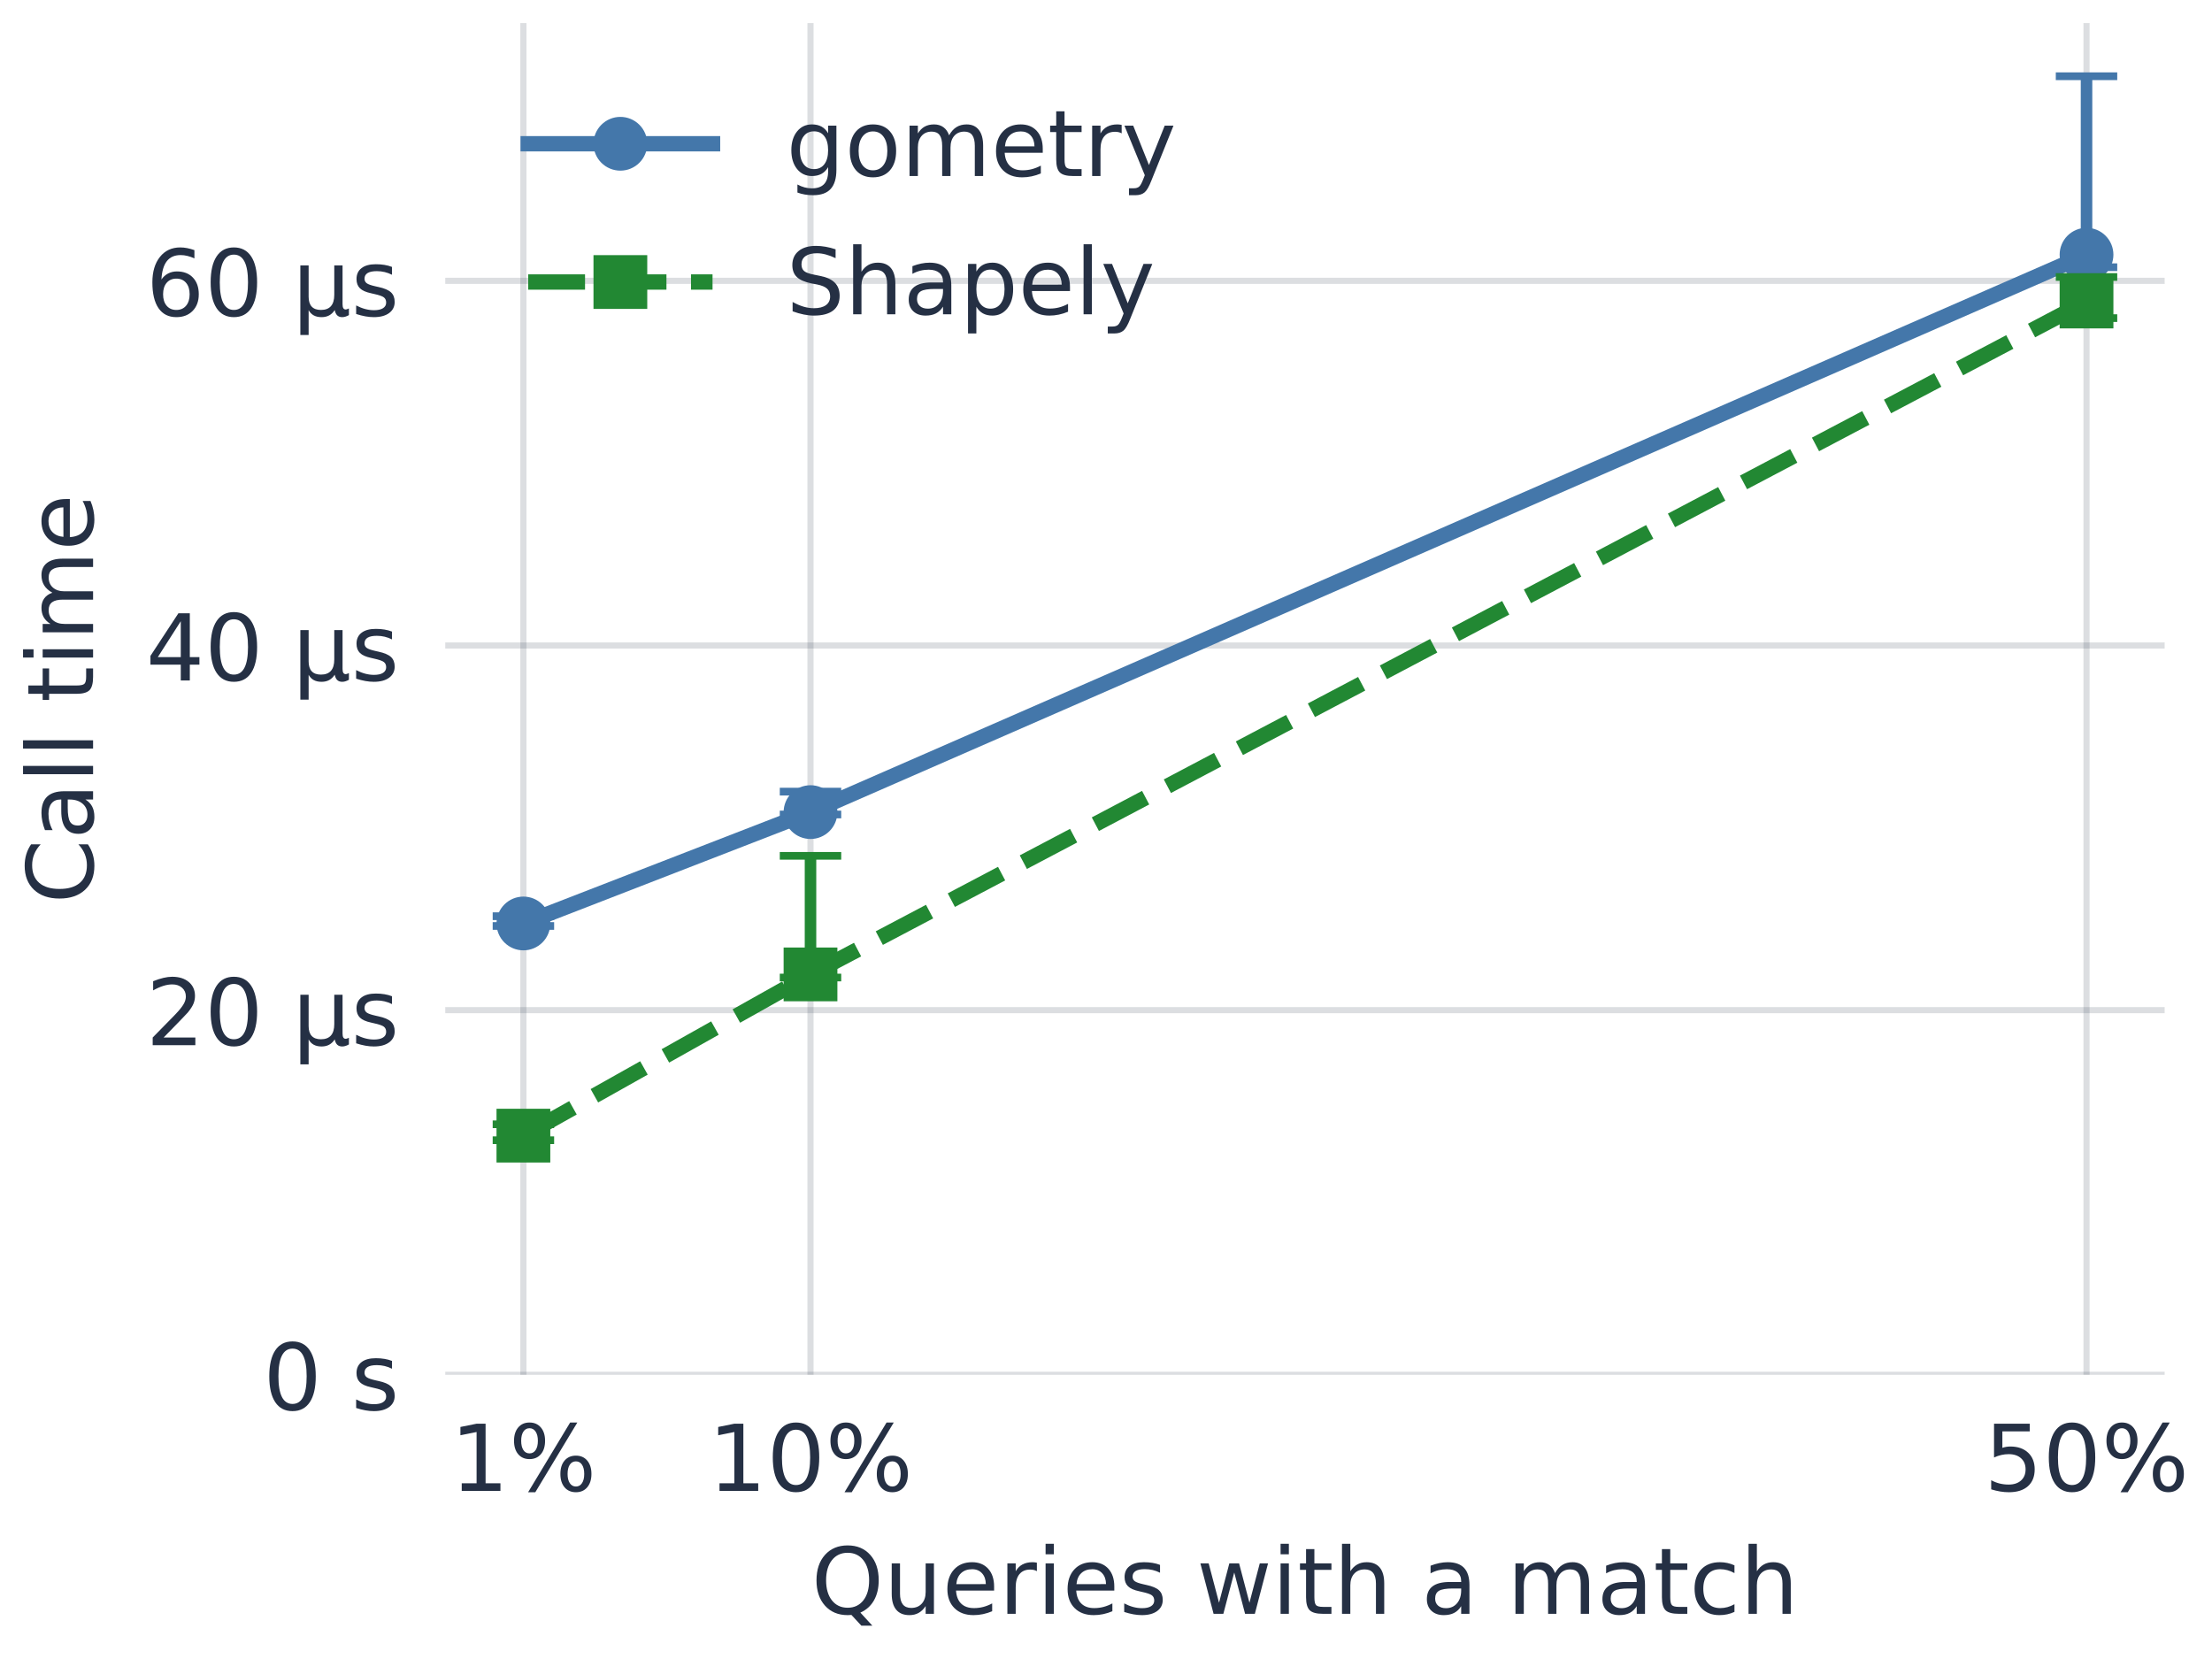
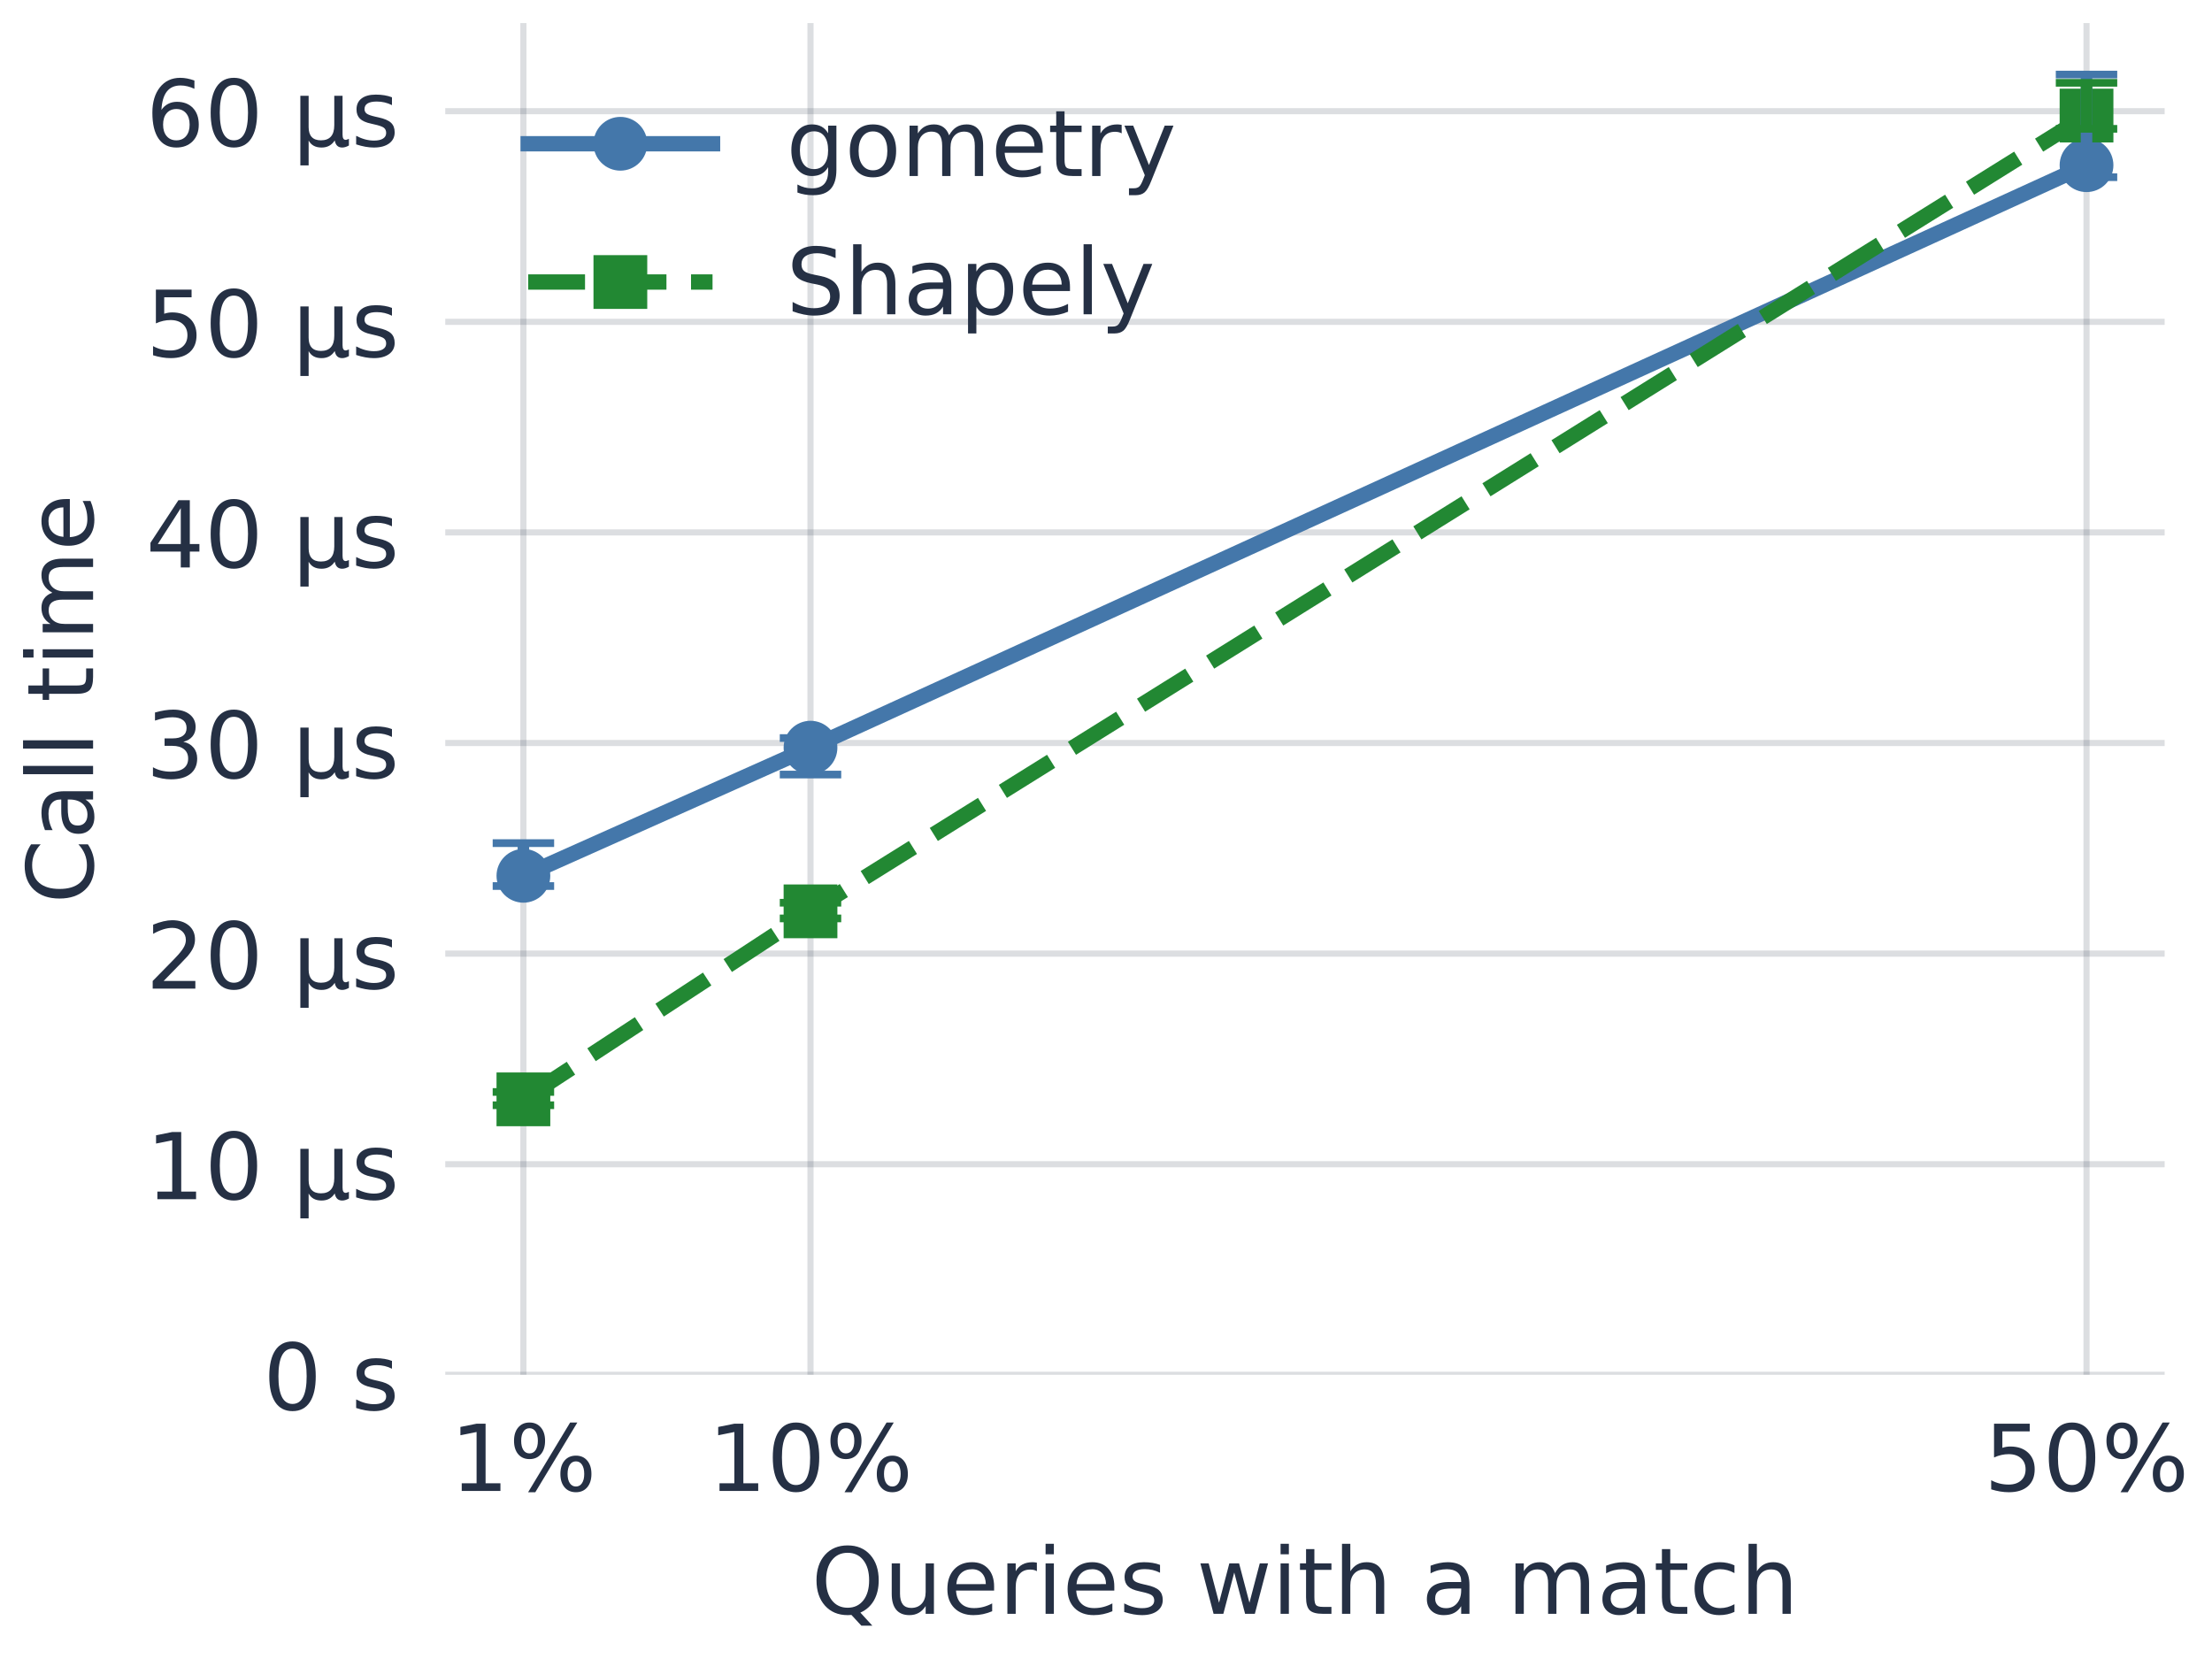
<svg xmlns="http://www.w3.org/2000/svg" xmlns:xlink="http://www.w3.org/1999/xlink" width="288pt" height="216pt" viewBox="0 0 288 216" version="1.1">
  <defs>
    <style type="text/css">*{stroke-linejoin: round; stroke-linecap: butt}</style>
  </defs>
  <g id="figure_1">
    <g id="patch_1">
      <path d="M 0 216 L 288 216 L 288 0 L 0 0 L 0 216 z " style="fill: none" />
    </g>
    <g id="axes_1">
      <g id="patch_2">
        <path d="M 57.971 178.999 L 281.838 178.999 L 281.838 3 L 57.971 3 L 57.971 178.999 z " style="fill: none" />
      </g>
      <g id="matplotlib.axis_1">
        <g id="xtick_1">
          <g id="line2d_1">
            <path d="M 68.147 178.999 L 68.147 3 " clip-path="url(#p723a59aa31)" style="fill: none; stroke: #253044; stroke-opacity: 0.16; stroke-width: 0.8; stroke-linecap: square" />
          </g>
          <g id="line2d_2" />
          <g id="text_1">
            <g style="fill: #253044" transform="translate(58.62852 194.116) scale(0.12 -0.12)">
              <defs>
                <path id="DejaVuSans-14" d="M 794 531 L 1825 531 L 1825 4091 L 703 3866 L 703 4441 L 1819 4666 L 2450 4666 L 2450 531 L 3481 531 L 3481 0 L 794 0 L 794 531 z " transform="scale(0.015625)" />
                <path id="DejaVuSans-8" d="M 4653 2053 Q 4381 2053 4226 1822 Q 4072 1591 4072 1178 Q 4072 772 4226 539 Q 4381 306 4653 306 Q 4919 306 5073 539 Q 5228 772 5228 1178 Q 5228 1588 5073 1820 Q 4919 2053 4653 2053 z M 4653 2450 Q 5147 2450 5437 2106 Q 5728 1763 5728 1178 Q 5728 594 5436 251 Q 5144 -91 4653 -91 Q 4153 -91 3862 251 Q 3572 594 3572 1178 Q 3572 1766 3864 2108 Q 4156 2450 4653 2450 z M 1428 4353 Q 1159 4353 1004 4120 Q 850 3888 850 3481 Q 850 3069 1003 2837 Q 1156 2606 1428 2606 Q 1700 2606 1854 2837 Q 2009 3069 2009 3481 Q 2009 3884 1853 4118 Q 1697 4353 1428 4353 z M 4250 4750 L 4750 4750 L 1831 -91 L 1331 -91 L 4250 4750 z M 1428 4750 Q 1922 4750 2215 4408 Q 2509 4066 2509 3481 Q 2509 2891 2217 2550 Q 1925 2209 1428 2209 Q 931 2209 642 2551 Q 353 2894 353 3481 Q 353 4063 643 4406 Q 934 4750 1428 4750 z " transform="scale(0.015625)" />
              </defs>
              <use xlink:href="#DejaVuSans-14" />
              <use xlink:href="#DejaVuSans-8" transform="translate(63.625 0)" />
            </g>
          </g>
        </g>
        <g id="xtick_2">
          <g id="line2d_3">
            <path d="M 105.527 178.999 L 105.527 3 " clip-path="url(#p723a59aa31)" style="fill: none; stroke: #253044; stroke-opacity: 0.16; stroke-width: 0.8; stroke-linecap: square" />
          </g>
          <g id="line2d_4" />
          <g id="text_2">
            <g style="fill: #253044" transform="translate(92.19142 194.116) scale(0.12 -0.12)">
              <defs>
                <path id="DejaVuSans-13" d="M 2034 4250 Q 1547 4250 1301 3770 Q 1056 3291 1056 2328 Q 1056 1369 1301 889 Q 1547 409 2034 409 Q 2525 409 2770 889 Q 3016 1369 3016 2328 Q 3016 3291 2770 3770 Q 2525 4250 2034 4250 z M 2034 4750 Q 2819 4750 3233 4129 Q 3647 3509 3647 2328 Q 3647 1150 3233 529 Q 2819 -91 2034 -91 Q 1250 -91 836 529 Q 422 1150 422 2328 Q 422 3509 836 4129 Q 1250 4750 2034 4750 z " transform="scale(0.015625)" />
              </defs>
              <use xlink:href="#DejaVuSans-14" />
              <use xlink:href="#DejaVuSans-13" transform="translate(63.625 0)" />
              <use xlink:href="#DejaVuSans-8" transform="translate(127.25 0)" />
            </g>
          </g>
        </g>
        <g id="xtick_3">
          <g id="line2d_5">
            <path d="M 271.663 178.999 L 271.663 3 " clip-path="url(#p723a59aa31)" style="fill: none; stroke: #253044; stroke-opacity: 0.16; stroke-width: 0.8; stroke-linecap: square" />
          </g>
          <g id="line2d_6" />
          <g id="text_3">
            <g style="fill: #253044" transform="translate(258.3266 194.116) scale(0.12 -0.12)">
              <defs>
                <path id="DejaVuSans-18" d="M 691 4666 L 3169 4666 L 3169 4134 L 1269 4134 L 1269 2991 Q 1406 3038 1543 3061 Q 1681 3084 1819 3084 Q 2600 3084 3056 2656 Q 3513 2228 3513 1497 Q 3513 744 3044 326 Q 2575 -91 1722 -91 Q 1428 -91 1123 -41 Q 819 9 494 109 L 494 744 Q 775 591 1075 516 Q 1375 441 1709 441 Q 2250 441 2565 725 Q 2881 1009 2881 1497 Q 2881 1984 2565 2268 Q 2250 2553 1709 2553 Q 1456 2553 1204 2497 Q 953 2441 691 2322 L 691 4666 z " transform="scale(0.015625)" />
              </defs>
              <use xlink:href="#DejaVuSans-18" />
              <use xlink:href="#DejaVuSans-13" transform="translate(63.625 0)" />
              <use xlink:href="#DejaVuSans-8" transform="translate(127.25 0)" />
            </g>
          </g>
        </g>
        <g id="text_4">
          <g style="fill: #253044" transform="translate(105.6354 210.1169) scale(0.12 -0.12)">
            <defs>
              <path id="DejaVuSans-34" d="M 2522 4238 Q 1834 4238 1429 3725 Q 1025 3213 1025 2328 Q 1025 1447 1429 934 Q 1834 422 2522 422 Q 3209 422 3611 934 Q 4013 1447 4013 2328 Q 4013 3213 3611 3725 Q 3209 4238 2522 4238 z M 3406 84 L 4238 -825 L 3475 -825 L 2784 -78 Q 2681 -84 2626 -87 Q 2572 -91 2522 -91 Q 1538 -91 948 567 Q 359 1225 359 2328 Q 359 3434 948 4092 Q 1538 4750 2522 4750 Q 3503 4750 4090 4092 Q 4678 3434 4678 2328 Q 4678 1516 4351 937 Q 4025 359 3406 84 z " transform="scale(0.015625)" />
              <path id="DejaVuSans-58" d="M 544 1381 L 544 3500 L 1119 3500 L 1119 1403 Q 1119 906 1312 657 Q 1506 409 1894 409 Q 2359 409 2629 706 Q 2900 1003 2900 1516 L 2900 3500 L 3475 3500 L 3475 0 L 2900 0 L 2900 538 Q 2691 219 2414 64 Q 2138 -91 1772 -91 Q 1169 -91 856 284 Q 544 659 544 1381 z M 1991 3584 L 1991 3584 z " transform="scale(0.015625)" />
              <path id="DejaVuSans-48" d="M 3597 1894 L 3597 1613 L 953 1613 Q 991 1019 1311 708 Q 1631 397 2203 397 Q 2534 397 2845 478 Q 3156 559 3463 722 L 3463 178 Q 3153 47 2828 -22 Q 2503 -91 2169 -91 Q 1331 -91 842 396 Q 353 884 353 1716 Q 353 2575 817 3079 Q 1281 3584 2069 3584 Q 2775 3584 3186 3129 Q 3597 2675 3597 1894 z M 3022 2063 Q 3016 2534 2758 2815 Q 2500 3097 2075 3097 Q 1594 3097 1305 2825 Q 1016 2553 972 2059 L 3022 2063 z " transform="scale(0.015625)" />
              <path id="DejaVuSans-55" d="M 2631 2963 Q 2534 3019 2420 3045 Q 2306 3072 2169 3072 Q 1681 3072 1420 2755 Q 1159 2438 1159 1844 L 1159 0 L 581 0 L 581 3500 L 1159 3500 L 1159 2956 Q 1341 3275 1631 3429 Q 1922 3584 2338 3584 Q 2397 3584 2469 3576 Q 2541 3569 2628 3553 L 2631 2963 z " transform="scale(0.015625)" />
              <path id="DejaVuSans-4c" d="M 603 3500 L 1178 3500 L 1178 0 L 603 0 L 603 3500 z M 603 4863 L 1178 4863 L 1178 4134 L 603 4134 L 603 4863 z " transform="scale(0.015625)" />
              <path id="DejaVuSans-56" d="M 2834 3397 L 2834 2853 Q 2591 2978 2328 3040 Q 2066 3103 1784 3103 Q 1356 3103 1142 2972 Q 928 2841 928 2578 Q 928 2378 1081 2264 Q 1234 2150 1697 2047 L 1894 2003 Q 2506 1872 2764 1633 Q 3022 1394 3022 966 Q 3022 478 2636 193 Q 2250 -91 1575 -91 Q 1294 -91 989 -36 Q 684 19 347 128 L 347 722 Q 666 556 975 473 Q 1284 391 1588 391 Q 1994 391 2212 530 Q 2431 669 2431 922 Q 2431 1156 2273 1281 Q 2116 1406 1581 1522 L 1381 1569 Q 847 1681 609 1914 Q 372 2147 372 2553 Q 372 3047 722 3315 Q 1072 3584 1716 3584 Q 2034 3584 2315 3537 Q 2597 3491 2834 3397 z " transform="scale(0.015625)" />
              <path id="DejaVuSans-3" transform="scale(0.015625)" />
              <path id="DejaVuSans-5a" d="M 269 3500 L 844 3500 L 1563 769 L 2278 3500 L 2956 3500 L 3675 769 L 4391 3500 L 4966 3500 L 4050 0 L 3372 0 L 2619 2869 L 1863 0 L 1184 0 L 269 3500 z " transform="scale(0.015625)" />
              <path id="DejaVuSans-57" d="M 1172 4494 L 1172 3500 L 2356 3500 L 2356 3053 L 1172 3053 L 1172 1153 Q 1172 725 1289 603 Q 1406 481 1766 481 L 2356 481 L 2356 0 L 1766 0 Q 1100 0 847 248 Q 594 497 594 1153 L 594 3053 L 172 3053 L 172 3500 L 594 3500 L 594 4494 L 1172 4494 z " transform="scale(0.015625)" />
              <path id="DejaVuSans-4b" d="M 3513 2113 L 3513 0 L 2938 0 L 2938 2094 Q 2938 2591 2744 2837 Q 2550 3084 2163 3084 Q 1697 3084 1428 2787 Q 1159 2491 1159 1978 L 1159 0 L 581 0 L 581 4863 L 1159 4863 L 1159 2956 Q 1366 3272 1645 3428 Q 1925 3584 2291 3584 Q 2894 3584 3203 3211 Q 3513 2838 3513 2113 z " transform="scale(0.015625)" />
              <path id="DejaVuSans-44" d="M 2194 1759 Q 1497 1759 1228 1600 Q 959 1441 959 1056 Q 959 750 1161 570 Q 1363 391 1709 391 Q 2188 391 2477 730 Q 2766 1069 2766 1631 L 2766 1759 L 2194 1759 z M 3341 1997 L 3341 0 L 2766 0 L 2766 531 Q 2569 213 2275 61 Q 1981 -91 1556 -91 Q 1019 -91 701 211 Q 384 513 384 1019 Q 384 1609 779 1909 Q 1175 2209 1959 2209 L 2766 2209 L 2766 2266 Q 2766 2663 2505 2880 Q 2244 3097 1772 3097 Q 1472 3097 1187 3025 Q 903 2953 641 2809 L 641 3341 Q 956 3463 1253 3523 Q 1550 3584 1831 3584 Q 2591 3584 2966 3190 Q 3341 2797 3341 1997 z " transform="scale(0.015625)" />
              <path id="DejaVuSans-50" d="M 3328 2828 Q 3544 3216 3844 3400 Q 4144 3584 4550 3584 Q 5097 3584 5394 3201 Q 5691 2819 5691 2113 L 5691 0 L 5113 0 L 5113 2094 Q 5113 2597 4934 2840 Q 4756 3084 4391 3084 Q 3944 3084 3684 2787 Q 3425 2491 3425 1978 L 3425 0 L 2847 0 L 2847 2094 Q 2847 2600 2669 2842 Q 2491 3084 2119 3084 Q 1678 3084 1418 2786 Q 1159 2488 1159 1978 L 1159 0 L 581 0 L 581 3500 L 1159 3500 L 1159 2956 Q 1356 3278 1631 3431 Q 1906 3584 2284 3584 Q 2666 3584 2933 3390 Q 3200 3197 3328 2828 z " transform="scale(0.015625)" />
              <path id="DejaVuSans-46" d="M 3122 3366 L 3122 2828 Q 2878 2963 2633 3030 Q 2388 3097 2138 3097 Q 1578 3097 1268 2742 Q 959 2388 959 1747 Q 959 1106 1268 751 Q 1578 397 2138 397 Q 2388 397 2633 464 Q 2878 531 3122 666 L 3122 134 Q 2881 22 2623 -34 Q 2366 -91 2075 -91 Q 1284 -91 818 406 Q 353 903 353 1747 Q 353 2603 823 3093 Q 1294 3584 2113 3584 Q 2378 3584 2631 3529 Q 2884 3475 3122 3366 z " transform="scale(0.015625)" />
            </defs>
            <use xlink:href="#DejaVuSans-34" />
            <use xlink:href="#DejaVuSans-58" transform="translate(78.71875 0)" />
            <use xlink:href="#DejaVuSans-48" transform="translate(142.0938 0)" />
            <use xlink:href="#DejaVuSans-55" transform="translate(203.625 0)" />
            <use xlink:href="#DejaVuSans-4c" transform="translate(244.7344 0)" />
            <use xlink:href="#DejaVuSans-48" transform="translate(272.5156 0)" />
            <use xlink:href="#DejaVuSans-56" transform="translate(334.0469 0)" />
            <use xlink:href="#DejaVuSans-3" transform="translate(386.1406 0)" />
            <use xlink:href="#DejaVuSans-5a" transform="translate(417.9219 0)" />
            <use xlink:href="#DejaVuSans-4c" transform="translate(499.7031 0)" />
            <use xlink:href="#DejaVuSans-57" transform="translate(527.4844 0)" />
            <use xlink:href="#DejaVuSans-4b" transform="translate(566.6875 0)" />
            <use xlink:href="#DejaVuSans-3" transform="translate(630.0625 0)" />
            <use xlink:href="#DejaVuSans-44" transform="translate(661.8438 0)" />
            <use xlink:href="#DejaVuSans-3" transform="translate(723.125 0)" />
            <use xlink:href="#DejaVuSans-50" transform="translate(754.9062 0)" />
            <use xlink:href="#DejaVuSans-44" transform="translate(852.3125 0)" />
            <use xlink:href="#DejaVuSans-57" transform="translate(913.5938 0)" />
            <use xlink:href="#DejaVuSans-46" transform="translate(952.7969 0)" />
            <use xlink:href="#DejaVuSans-4b" transform="translate(1007.781 0)" />
          </g>
        </g>
      </g>
      <g id="matplotlib.axis_2">
        <g id="ytick_1">
          <g id="line2d_7">
            <path d="M 57.971 178.999 L 281.838 178.999 " clip-path="url(#p723a59aa31)" style="fill: none; stroke: #253044; stroke-opacity: 0.16; stroke-width: 0.8; stroke-linecap: square" />
          </g>
          <g id="line2d_8" />
          <g id="text_5">
            <g style="fill: #253044" transform="translate(34.27118 183.5574) scale(0.12 -0.12)">
              <use xlink:href="#DejaVuSans-13" />
              <use xlink:href="#DejaVuSans-3" transform="translate(63.625 0)" />
              <use xlink:href="#DejaVuSans-56" transform="translate(95.40625 0)" />
            </g>
          </g>
        </g>
        <g id="ytick_2">
          <g id="line2d_9">
-             <path d="M 57.971 131.52 L 281.838 131.52 " clip-path="url(#p723a59aa31)" style="fill: none; stroke: #253044; stroke-opacity: 0.16; stroke-width: 0.8; stroke-linecap: square" />
+             <path d="M 57.971 151.579 L 281.838 151.579 " clip-path="url(#p723a59aa31)" style="fill: none; stroke: #253044; stroke-opacity: 0.16; stroke-width: 0.8; stroke-linecap: square" />
          </g>
          <g id="line2d_10" />
          <g id="text_6">
-             <g style="fill: #253044" transform="translate(19.00118 136.0788) scale(0.12 -0.12)">
-               <defs>
-                 <path id="DejaVuSans-15" d="M 1228 531 L 3431 531 L 3431 0 L 469 0 L 469 531 Q 828 903 1448 1529 Q 2069 2156 2228 2338 Q 2531 2678 2651 2914 Q 2772 3150 2772 3378 Q 2772 3750 2511 3984 Q 2250 4219 1831 4219 Q 1534 4219 1204 4116 Q 875 4013 500 3803 L 500 4441 Q 881 4594 1212 4672 Q 1544 4750 1819 4750 Q 2544 4750 2975 4387 Q 3406 4025 3406 3419 Q 3406 3131 3298 2873 Q 3191 2616 2906 2266 Q 2828 2175 2409 1742 Q 1991 1309 1228 531 z " transform="scale(0.015625)" />
+             <g style="fill: #253044" transform="translate(19.00118 156.1375) scale(0.12 -0.12)">
+               <defs>
                <path id="DejaVuSans-77" d="M 544 -1331 L 544 3500 L 1119 3500 L 1119 1325 Q 1119 872 1334 640 Q 1550 409 1972 409 Q 2434 409 2667 671 Q 2900 934 2900 1459 L 2900 3500 L 3475 3500 L 3475 806 Q 3475 619 3529 530 Q 3584 441 3700 441 Q 3728 441 3778 458 Q 3828 475 3916 513 L 3916 50 Q 3788 -22 3673 -56 Q 3559 -91 3450 -91 Q 3234 -91 3106 31 Q 2978 153 2931 403 Q 2775 156 2548 32 Q 2322 -91 2016 -91 Q 1697 -91 1473 31 Q 1250 153 1119 397 L 1119 -1331 L 544 -1331 z " transform="scale(0.015625)" />
              </defs>
-               <use xlink:href="#DejaVuSans-15" />
+               <use xlink:href="#DejaVuSans-14" />
              <use xlink:href="#DejaVuSans-13" transform="translate(63.625 0)" />
              <use xlink:href="#DejaVuSans-3" transform="translate(127.25 0)" />
              <use xlink:href="#DejaVuSans-77" transform="translate(159.0312 0)" />
              <use xlink:href="#DejaVuSans-56" transform="translate(222.6562 0)" />
            </g>
          </g>
        </g>
        <g id="ytick_3">
          <g id="line2d_11">
-             <path d="M 57.971 84.042 L 281.838 84.042 " clip-path="url(#p723a59aa31)" style="fill: none; stroke: #253044; stroke-opacity: 0.16; stroke-width: 0.8; stroke-linecap: square" />
+             <path d="M 57.971 124.159 L 281.838 124.159 " clip-path="url(#p723a59aa31)" style="fill: none; stroke: #253044; stroke-opacity: 0.16; stroke-width: 0.8; stroke-linecap: square" />
          </g>
          <g id="line2d_12" />
          <g id="text_7">
-             <g style="fill: #253044" transform="translate(19.00118 88.60015) scale(0.12 -0.12)">
-               <defs>
-                 <path id="DejaVuSans-17" d="M 2419 4116 L 825 1625 L 2419 1625 L 2419 4116 z M 2253 4666 L 3047 4666 L 3047 1625 L 3713 1625 L 3713 1100 L 3047 1100 L 3047 0 L 2419 0 L 2419 1100 L 313 1100 L 313 1709 L 2253 4666 z " transform="scale(0.015625)" />
-               </defs>
-               <use xlink:href="#DejaVuSans-17" />
+             <g style="fill: #253044" transform="translate(19.00118 128.7176) scale(0.12 -0.12)">
+               <defs>
+                 <path id="DejaVuSans-15" d="M 1228 531 L 3431 531 L 3431 0 L 469 0 L 469 531 Q 828 903 1448 1529 Q 2069 2156 2228 2338 Q 2531 2678 2651 2914 Q 2772 3150 2772 3378 Q 2772 3750 2511 3984 Q 2250 4219 1831 4219 Q 1534 4219 1204 4116 Q 875 4013 500 3803 L 500 4441 Q 881 4594 1212 4672 Q 1544 4750 1819 4750 Q 2544 4750 2975 4387 Q 3406 4025 3406 3419 Q 3406 3131 3298 2873 Q 3191 2616 2906 2266 Q 2828 2175 2409 1742 Q 1991 1309 1228 531 z " transform="scale(0.015625)" />
+               </defs>
+               <use xlink:href="#DejaVuSans-15" />
              <use xlink:href="#DejaVuSans-13" transform="translate(63.625 0)" />
              <use xlink:href="#DejaVuSans-3" transform="translate(127.25 0)" />
              <use xlink:href="#DejaVuSans-77" transform="translate(159.0312 0)" />
              <use xlink:href="#DejaVuSans-56" transform="translate(222.6562 0)" />
            </g>
          </g>
        </g>
        <g id="ytick_4">
          <g id="line2d_13">
-             <path d="M 57.971 36.563 L 281.838 36.563 " clip-path="url(#p723a59aa31)" style="fill: none; stroke: #253044; stroke-opacity: 0.16; stroke-width: 0.8; stroke-linecap: square" />
+             <path d="M 57.971 96.739 L 281.838 96.739 " clip-path="url(#p723a59aa31)" style="fill: none; stroke: #253044; stroke-opacity: 0.16; stroke-width: 0.8; stroke-linecap: square" />
          </g>
          <g id="line2d_14" />
          <g id="text_8">
-             <g style="fill: #253044" transform="translate(19.00118 41.12151) scale(0.12 -0.12)">
+             <g style="fill: #253044" transform="translate(19.00118 101.2976) scale(0.12 -0.12)">
+               <defs>
+                 <path id="DejaVuSans-16" d="M 2597 2516 Q 3050 2419 3304 2112 Q 3559 1806 3559 1356 Q 3559 666 3084 287 Q 2609 -91 1734 -91 Q 1441 -91 1130 -33 Q 819 25 488 141 L 488 750 Q 750 597 1062 519 Q 1375 441 1716 441 Q 2309 441 2620 675 Q 2931 909 2931 1356 Q 2931 1769 2642 2001 Q 2353 2234 1838 2234 L 1294 2234 L 1294 2753 L 1863 2753 Q 2328 2753 2575 2939 Q 2822 3125 2822 3475 Q 2822 3834 2567 4026 Q 2313 4219 1838 4219 Q 1578 4219 1281 4162 Q 984 4106 628 3988 L 628 4550 Q 988 4650 1302 4700 Q 1616 4750 1894 4750 Q 2613 4750 3031 4423 Q 3450 4097 3450 3541 Q 3450 3153 3228 2886 Q 3006 2619 2597 2516 z " transform="scale(0.015625)" />
+               </defs>
+               <use xlink:href="#DejaVuSans-16" />
+               <use xlink:href="#DejaVuSans-13" transform="translate(63.625 0)" />
+               <use xlink:href="#DejaVuSans-3" transform="translate(127.25 0)" />
+               <use xlink:href="#DejaVuSans-77" transform="translate(159.0312 0)" />
+               <use xlink:href="#DejaVuSans-56" transform="translate(222.6562 0)" />
+             </g>
+           </g>
+         </g>
+         <g id="ytick_5">
+           <g id="line2d_15">
+             <path d="M 57.971 69.319 L 281.838 69.319 " clip-path="url(#p723a59aa31)" style="fill: none; stroke: #253044; stroke-opacity: 0.16; stroke-width: 0.8; stroke-linecap: square" />
+           </g>
+           <g id="line2d_16" />
+           <g id="text_9">
+             <g style="fill: #253044" transform="translate(19.00118 73.8777) scale(0.12 -0.12)">
+               <defs>
+                 <path id="DejaVuSans-17" d="M 2419 4116 L 825 1625 L 2419 1625 L 2419 4116 z M 2253 4666 L 3047 4666 L 3047 1625 L 3713 1625 L 3713 1100 L 3047 1100 L 3047 0 L 2419 0 L 2419 1100 L 313 1100 L 313 1709 L 2253 4666 z " transform="scale(0.015625)" />
+               </defs>
+               <use xlink:href="#DejaVuSans-17" />
+               <use xlink:href="#DejaVuSans-13" transform="translate(63.625 0)" />
+               <use xlink:href="#DejaVuSans-3" transform="translate(127.25 0)" />
+               <use xlink:href="#DejaVuSans-77" transform="translate(159.0312 0)" />
+               <use xlink:href="#DejaVuSans-56" transform="translate(222.6562 0)" />
+             </g>
+           </g>
+         </g>
+         <g id="ytick_6">
+           <g id="line2d_17">
+             <path d="M 57.971 41.899 L 281.838 41.899 " clip-path="url(#p723a59aa31)" style="fill: none; stroke: #253044; stroke-opacity: 0.16; stroke-width: 0.8; stroke-linecap: square" />
+           </g>
+           <g id="line2d_18" />
+           <g id="text_10">
+             <g style="fill: #253044" transform="translate(19.00118 46.45777) scale(0.12 -0.12)">
+               <use xlink:href="#DejaVuSans-18" />
+               <use xlink:href="#DejaVuSans-13" transform="translate(63.625 0)" />
+               <use xlink:href="#DejaVuSans-3" transform="translate(127.25 0)" />
+               <use xlink:href="#DejaVuSans-77" transform="translate(159.0312 0)" />
+               <use xlink:href="#DejaVuSans-56" transform="translate(222.6562 0)" />
+             </g>
+           </g>
+         </g>
+         <g id="ytick_7">
+           <g id="line2d_19">
+             <path d="M 57.971 14.479 L 281.838 14.479 " clip-path="url(#p723a59aa31)" style="fill: none; stroke: #253044; stroke-opacity: 0.16; stroke-width: 0.8; stroke-linecap: square" />
+           </g>
+           <g id="line2d_20" />
+           <g id="text_11">
+             <g style="fill: #253044" transform="translate(19.00118 19.03784) scale(0.12 -0.12)">
              <defs>
                <path id="DejaVuSans-19" d="M 2113 2584 Q 1688 2584 1439 2293 Q 1191 2003 1191 1497 Q 1191 994 1439 701 Q 1688 409 2113 409 Q 2538 409 2786 701 Q 3034 994 3034 1497 Q 3034 2003 2786 2293 Q 2538 2584 2113 2584 z M 3366 4563 L 3366 3988 Q 3128 4100 2886 4159 Q 2644 4219 2406 4219 Q 1781 4219 1451 3797 Q 1122 3375 1075 2522 Q 1259 2794 1537 2939 Q 1816 3084 2150 3084 Q 2853 3084 3261 2657 Q 3669 2231 3669 1497 Q 3669 778 3244 343 Q 2819 -91 2113 -91 Q 1303 -91 875 529 Q 447 1150 447 2328 Q 447 3434 972 4092 Q 1497 4750 2381 4750 Q 2619 4750 2861 4703 Q 3103 4656 3366 4563 z " transform="scale(0.015625)" />
              </defs>
              <use xlink:href="#DejaVuSans-19" />
              <use xlink:href="#DejaVuSans-13" transform="translate(63.625 0)" />
              <use xlink:href="#DejaVuSans-3" transform="translate(127.25 0)" />
              <use xlink:href="#DejaVuSans-77" transform="translate(159.0312 0)" />
              <use xlink:href="#DejaVuSans-56" transform="translate(222.6562 0)" />
            </g>
          </g>
        </g>
-         <g id="text_9">
+         <g id="text_12">
          <g style="fill: #253044" transform="translate(12.11837 117.662) rotate(-90) scale(0.12 -0.12)">
            <defs>
              <path id="DejaVuSans-26" d="M 4122 4306 L 4122 3641 Q 3803 3938 3442 4084 Q 3081 4231 2675 4231 Q 1875 4231 1450 3742 Q 1025 3253 1025 2328 Q 1025 1406 1450 917 Q 1875 428 2675 428 Q 3081 428 3442 575 Q 3803 722 4122 1019 L 4122 359 Q 3791 134 3420 21 Q 3050 -91 2638 -91 Q 1578 -91 968 557 Q 359 1206 359 2328 Q 359 3453 968 4101 Q 1578 4750 2638 4750 Q 3056 4750 3426 4639 Q 3797 4528 4122 4306 z " transform="scale(0.015625)" />
              <path id="DejaVuSans-4f" d="M 603 4863 L 1178 4863 L 1178 0 L 603 0 L 603 4863 z " transform="scale(0.015625)" />
            </defs>
            <use xlink:href="#DejaVuSans-26" />
            <use xlink:href="#DejaVuSans-44" transform="translate(69.82812 0)" />
            <use xlink:href="#DejaVuSans-4f" transform="translate(131.1094 0)" />
            <use xlink:href="#DejaVuSans-4f" transform="translate(158.8906 0)" />
            <use xlink:href="#DejaVuSans-3" transform="translate(186.6719 0)" />
            <use xlink:href="#DejaVuSans-57" transform="translate(218.4531 0)" />
            <use xlink:href="#DejaVuSans-4c" transform="translate(257.6562 0)" />
            <use xlink:href="#DejaVuSans-50" transform="translate(285.4375 0)" />
            <use xlink:href="#DejaVuSans-48" transform="translate(382.8438 0)" />
          </g>
        </g>
      </g>
-       <g id="line2d_15">
-         <path d="M 68.147 120.235 L 105.527 105.736 L 271.663 33.161 " clip-path="url(#p723a59aa31)" style="fill: none; stroke: #4477aa; stroke-width: 2; stroke-linecap: square" />
+       <g id="line2d_21">
+         <path d="M 68.147 114.029 L 105.527 97.345 L 271.663 21.509 " clip-path="url(#p723a59aa31)" style="fill: none; stroke: #4477aa; stroke-width: 2; stroke-linecap: square" />
        <defs>
          <path id="m4e5c353c37" d="M 0 3 C 0.796 3 1.559 2.684 2.121 2.121 C 2.684 1.559 3 0.796 3 0 C 3 -0.796 2.684 -1.559 2.121 -2.121 C 1.559 -2.684 0.796 -3 0 -3 C -0.796 -3 -1.559 -2.684 -2.121 -2.121 C -2.684 -1.559 -3 -0.796 -3 0 C -3 0.796 -2.684 1.559 -2.121 2.121 C -1.559 2.684 -0.796 3 0 3 z " style="stroke: #4477aa" />
        </defs>
        <g clip-path="url(#p723a59aa31)">
-           <use xlink:href="#m4e5c353c37" x="68.147" y="120.235" style="fill: #4477aa; stroke: #4477aa" />
-           <use xlink:href="#m4e5c353c37" x="105.527" y="105.736" style="fill: #4477aa; stroke: #4477aa" />
-           <use xlink:href="#m4e5c353c37" x="271.663" y="33.161" style="fill: #4477aa; stroke: #4477aa" />
-         </g>
-       </g>
-       <g id="line2d_16">
-         <path d="M 68.147 147.859 L 105.527 126.865 L 271.663 39.258 " clip-path="url(#p723a59aa31)" style="fill: none; stroke-dasharray: 7.4,3.2; stroke-dashoffset: 0; stroke: #228833; stroke-width: 2" />
+           <use xlink:href="#m4e5c353c37" x="68.147" y="114.029" style="fill: #4477aa; stroke: #4477aa" />
+           <use xlink:href="#m4e5c353c37" x="105.527" y="97.345" style="fill: #4477aa; stroke: #4477aa" />
+           <use xlink:href="#m4e5c353c37" x="271.663" y="21.509" style="fill: #4477aa; stroke: #4477aa" />
+         </g>
+       </g>
+       <g id="line2d_22">
+         <path d="M 68.147 143.133 L 105.527 118.656 L 271.663 15.045 " clip-path="url(#p723a59aa31)" style="fill: none; stroke-dasharray: 7.4,3.2; stroke-dashoffset: 0; stroke: #228833; stroke-width: 2" />
        <defs>
          <path id="m59efee9241" d="M -3 3 L 3 3 L 3 -3 L -3 -3 z " style="stroke: #228833; stroke-linejoin: miter" />
        </defs>
        <g clip-path="url(#p723a59aa31)">
-           <use xlink:href="#m59efee9241" x="68.147" y="147.859" style="fill: #228833; stroke: #228833; stroke-linejoin: miter" />
-           <use xlink:href="#m59efee9241" x="105.527" y="126.865" style="fill: #228833; stroke: #228833; stroke-linejoin: miter" />
-           <use xlink:href="#m59efee9241" x="271.663" y="39.258" style="fill: #228833; stroke: #228833; stroke-linejoin: miter" />
+           <use xlink:href="#m59efee9241" x="68.147" y="143.133" style="fill: #228833; stroke: #228833; stroke-linejoin: miter" />
+           <use xlink:href="#m59efee9241" x="105.527" y="118.656" style="fill: #228833; stroke: #228833; stroke-linejoin: miter" />
+           <use xlink:href="#m59efee9241" x="271.663" y="15.045" style="fill: #228833; stroke: #228833; stroke-linejoin: miter" />
        </g>
      </g>
      <g id="LineCollection_1">
-         <path d="M 68.147 120.561 L 68.147 119.29 " clip-path="url(#p723a59aa31)" style="fill: none; stroke: #4477aa; stroke-width: 1.5" />
-       </g>
-       <g id="line2d_17">
+         <path d="M 68.147 115.364 L 68.147 109.775 " clip-path="url(#p723a59aa31)" style="fill: none; stroke: #4477aa; stroke-width: 1.5" />
+       </g>
+       <g id="line2d_23">
        <defs>
          <path id="m83a3b47bb3" d="M 4 0 L -4 -0 " style="stroke: #4477aa" />
        </defs>
        <g clip-path="url(#p723a59aa31)">
-           <use xlink:href="#m83a3b47bb3" x="68.147" y="120.561" style="fill: #4477aa; stroke: #4477aa" />
-         </g>
-       </g>
-       <g id="line2d_18">
-         <g clip-path="url(#p723a59aa31)">
-           <use xlink:href="#m83a3b47bb3" x="68.147" y="119.29" style="fill: #4477aa; stroke: #4477aa" />
+           <use xlink:href="#m83a3b47bb3" x="68.147" y="115.364" style="fill: #4477aa; stroke: #4477aa" />
+         </g>
+       </g>
+       <g id="line2d_24">
+         <g clip-path="url(#p723a59aa31)">
+           <use xlink:href="#m83a3b47bb3" x="68.147" y="109.775" style="fill: #4477aa; stroke: #4477aa" />
        </g>
      </g>
      <g id="LineCollection_2">
-         <path d="M 105.527 106.044 L 105.527 103.069 " clip-path="url(#p723a59aa31)" style="fill: none; stroke: #4477aa; stroke-width: 1.5" />
-       </g>
-       <g id="line2d_19">
-         <g clip-path="url(#p723a59aa31)">
-           <use xlink:href="#m83a3b47bb3" x="105.527" y="106.044" style="fill: #4477aa; stroke: #4477aa" />
-         </g>
-       </g>
-       <g id="line2d_20">
-         <g clip-path="url(#p723a59aa31)">
-           <use xlink:href="#m83a3b47bb3" x="105.527" y="103.069" style="fill: #4477aa; stroke: #4477aa" />
+         <path d="M 105.527 100.846 L 105.527 96.094 " clip-path="url(#p723a59aa31)" style="fill: none; stroke: #4477aa; stroke-width: 1.5" />
+       </g>
+       <g id="line2d_25">
+         <g clip-path="url(#p723a59aa31)">
+           <use xlink:href="#m83a3b47bb3" x="105.527" y="100.846" style="fill: #4477aa; stroke: #4477aa" />
+         </g>
+       </g>
+       <g id="line2d_26">
+         <g clip-path="url(#p723a59aa31)">
+           <use xlink:href="#m83a3b47bb3" x="105.527" y="96.094" style="fill: #4477aa; stroke: #4477aa" />
        </g>
      </g>
      <g id="LineCollection_3">
-         <path d="M 271.663 34.789 L 271.663 9.927 " clip-path="url(#p723a59aa31)" style="fill: none; stroke: #4477aa; stroke-width: 1.5" />
-       </g>
-       <g id="line2d_21">
-         <g clip-path="url(#p723a59aa31)">
-           <use xlink:href="#m83a3b47bb3" x="271.663" y="34.789" style="fill: #4477aa; stroke: #4477aa" />
-         </g>
-       </g>
-       <g id="line2d_22">
-         <g clip-path="url(#p723a59aa31)">
-           <use xlink:href="#m83a3b47bb3" x="271.663" y="9.927" style="fill: #4477aa; stroke: #4477aa" />
+         <path d="M 271.663 23.072 L 271.663 9.71 " clip-path="url(#p723a59aa31)" style="fill: none; stroke: #4477aa; stroke-width: 1.5" />
+       </g>
+       <g id="line2d_27">
+         <g clip-path="url(#p723a59aa31)">
+           <use xlink:href="#m83a3b47bb3" x="271.663" y="23.072" style="fill: #4477aa; stroke: #4477aa" />
+         </g>
+       </g>
+       <g id="line2d_28">
+         <g clip-path="url(#p723a59aa31)">
+           <use xlink:href="#m83a3b47bb3" x="271.663" y="9.71" style="fill: #4477aa; stroke: #4477aa" />
        </g>
      </g>
      <g id="LineCollection_4">
-         <path d="M 68.147 148.452 L 68.147 146.382 " clip-path="url(#p723a59aa31)" style="fill: none; stroke: #228833; stroke-width: 1.5" />
-       </g>
-       <g id="line2d_23">
+         <path d="M 68.147 143.899 L 68.147 142.172 " clip-path="url(#p723a59aa31)" style="fill: none; stroke: #228833; stroke-width: 1.5" />
+       </g>
+       <g id="line2d_29">
        <defs>
          <path id="mb35ccb0ca6" d="M 4 0 L -4 -0 " style="stroke: #228833" />
        </defs>
        <g clip-path="url(#p723a59aa31)">
-           <use xlink:href="#mb35ccb0ca6" x="68.147" y="148.452" style="fill: #228833; stroke: #228833" />
-         </g>
-       </g>
-       <g id="line2d_24">
-         <g clip-path="url(#p723a59aa31)">
-           <use xlink:href="#mb35ccb0ca6" x="68.147" y="146.382" style="fill: #228833; stroke: #228833" />
+           <use xlink:href="#mb35ccb0ca6" x="68.147" y="143.899" style="fill: #228833; stroke: #228833" />
+         </g>
+       </g>
+       <g id="line2d_30">
+         <g clip-path="url(#p723a59aa31)">
+           <use xlink:href="#mb35ccb0ca6" x="68.147" y="142.172" style="fill: #228833; stroke: #228833" />
        </g>
      </g>
      <g id="LineCollection_5">
-         <path d="M 105.527 127.274 L 105.527 111.43 " clip-path="url(#p723a59aa31)" style="fill: none; stroke: #228833; stroke-width: 1.5" />
-       </g>
-       <g id="line2d_25">
-         <g clip-path="url(#p723a59aa31)">
-           <use xlink:href="#mb35ccb0ca6" x="105.527" y="127.274" style="fill: #228833; stroke: #228833" />
-         </g>
-       </g>
-       <g id="line2d_26">
-         <g clip-path="url(#p723a59aa31)">
-           <use xlink:href="#mb35ccb0ca6" x="105.527" y="111.43" style="fill: #228833; stroke: #228833" />
+         <path d="M 105.527 119.579 L 105.527 117.537 " clip-path="url(#p723a59aa31)" style="fill: none; stroke: #228833; stroke-width: 1.5" />
+       </g>
+       <g id="line2d_31">
+         <g clip-path="url(#p723a59aa31)">
+           <use xlink:href="#mb35ccb0ca6" x="105.527" y="119.579" style="fill: #228833; stroke: #228833" />
+         </g>
+       </g>
+       <g id="line2d_32">
+         <g clip-path="url(#p723a59aa31)">
+           <use xlink:href="#mb35ccb0ca6" x="105.527" y="117.537" style="fill: #228833; stroke: #228833" />
        </g>
      </g>
      <g id="LineCollection_6">
-         <path d="M 271.663 41.419 L 271.663 36.068 " clip-path="url(#p723a59aa31)" style="fill: none; stroke: #228833; stroke-width: 1.5" />
-       </g>
-       <g id="line2d_27">
-         <g clip-path="url(#p723a59aa31)">
-           <use xlink:href="#mb35ccb0ca6" x="271.663" y="41.419" style="fill: #228833; stroke: #228833" />
-         </g>
-       </g>
-       <g id="line2d_28">
-         <g clip-path="url(#p723a59aa31)">
-           <use xlink:href="#mb35ccb0ca6" x="271.663" y="36.068" style="fill: #228833; stroke: #228833" />
+         <path d="M 271.663 16.771 L 271.663 10.782 " clip-path="url(#p723a59aa31)" style="fill: none; stroke: #228833; stroke-width: 1.5" />
+       </g>
+       <g id="line2d_33">
+         <g clip-path="url(#p723a59aa31)">
+           <use xlink:href="#mb35ccb0ca6" x="271.663" y="16.771" style="fill: #228833; stroke: #228833" />
+         </g>
+       </g>
+       <g id="line2d_34">
+         <g clip-path="url(#p723a59aa31)">
+           <use xlink:href="#mb35ccb0ca6" x="271.663" y="10.782" style="fill: #228833; stroke: #228833" />
        </g>
      </g>
      <g id="legend_1">
-         <g id="line2d_29">
+         <g id="line2d_35">
          <path d="M 68.771 18.718 L 80.771 18.718 L 92.771 18.718 " style="fill: none; stroke: #4477aa; stroke-width: 2; stroke-linecap: square" />
          <g>
            <use xlink:href="#m4e5c353c37" x="80.771" y="18.718" style="fill: #4477aa; stroke: #4477aa" />
          </g>
        </g>
-         <g id="text_10">
+         <g id="text_13">
          <g style="fill: #253044" transform="translate(102.3712 22.91837) scale(0.12 -0.12)">
            <defs>
              <path id="DejaVuSans-4a" d="M 2906 1791 Q 2906 2416 2648 2759 Q 2391 3103 1925 3103 Q 1463 3103 1205 2759 Q 947 2416 947 1791 Q 947 1169 1205 825 Q 1463 481 1925 481 Q 2391 481 2648 825 Q 2906 1169 2906 1791 z M 3481 434 Q 3481 -459 3084 -895 Q 2688 -1331 1869 -1331 Q 1566 -1331 1297 -1286 Q 1028 -1241 775 -1147 L 775 -588 Q 1028 -725 1275 -790 Q 1522 -856 1778 -856 Q 2344 -856 2625 -561 Q 2906 -266 2906 331 L 2906 616 Q 2728 306 2450 153 Q 2172 0 1784 0 Q 1141 0 747 490 Q 353 981 353 1791 Q 353 2603 747 3093 Q 1141 3584 1784 3584 Q 2172 3584 2450 3431 Q 2728 3278 2906 2969 L 2906 3500 L 3481 3500 L 3481 434 z " transform="scale(0.015625)" />
              <path id="DejaVuSans-52" d="M 1959 3097 Q 1497 3097 1228 2736 Q 959 2375 959 1747 Q 959 1119 1226 758 Q 1494 397 1959 397 Q 2419 397 2687 759 Q 2956 1122 2956 1747 Q 2956 2369 2687 2733 Q 2419 3097 1959 3097 z M 1959 3584 Q 2709 3584 3137 3096 Q 3566 2609 3566 1747 Q 3566 888 3137 398 Q 2709 -91 1959 -91 Q 1206 -91 779 398 Q 353 888 353 1747 Q 353 2609 779 3096 Q 1206 3584 1959 3584 z " transform="scale(0.015625)" />
              <path id="DejaVuSans-5c" d="M 2059 -325 Q 1816 -950 1584 -1140 Q 1353 -1331 966 -1331 L 506 -1331 L 506 -850 L 844 -850 Q 1081 -850 1212 -737 Q 1344 -625 1503 -206 L 1606 56 L 191 3500 L 800 3500 L 1894 763 L 2988 3500 L 3597 3500 L 2059 -325 z " transform="scale(0.015625)" />
            </defs>
            <use xlink:href="#DejaVuSans-4a" />
            <use xlink:href="#DejaVuSans-52" transform="translate(63.48438 0)" />
            <use xlink:href="#DejaVuSans-50" transform="translate(124.6719 0)" />
            <use xlink:href="#DejaVuSans-48" transform="translate(222.0781 0)" />
            <use xlink:href="#DejaVuSans-57" transform="translate(283.6094 0)" />
            <use xlink:href="#DejaVuSans-55" transform="translate(322.8125 0)" />
            <use xlink:href="#DejaVuSans-5c" transform="translate(363.9219 0)" />
          </g>
        </g>
-         <g id="line2d_30">
+         <g id="line2d_36">
          <path d="M 68.771 36.719 L 80.771 36.719 L 92.771 36.719 " style="fill: none; stroke-dasharray: 7.4,3.2; stroke-dashoffset: 0; stroke: #228833; stroke-width: 2" />
          <g>
            <use xlink:href="#m59efee9241" x="80.771" y="36.719" style="fill: #228833; stroke: #228833; stroke-linejoin: miter" />
          </g>
        </g>
-         <g id="text_11">
+         <g id="text_14">
          <g style="fill: #253044" transform="translate(102.3712 40.9193) scale(0.12 -0.12)">
            <defs>
              <path id="DejaVuSans-36" d="M 3425 4513 L 3425 3897 Q 3066 4069 2747 4153 Q 2428 4238 2131 4238 Q 1616 4238 1336 4038 Q 1056 3838 1056 3469 Q 1056 3159 1242 3001 Q 1428 2844 1947 2747 L 2328 2669 Q 3034 2534 3370 2195 Q 3706 1856 3706 1288 Q 3706 609 3251 259 Q 2797 -91 1919 -91 Q 1588 -91 1214 -16 Q 841 59 441 206 L 441 856 Q 825 641 1194 531 Q 1563 422 1919 422 Q 2459 422 2753 634 Q 3047 847 3047 1241 Q 3047 1584 2836 1778 Q 2625 1972 2144 2069 L 1759 2144 Q 1053 2284 737 2584 Q 422 2884 422 3419 Q 422 4038 858 4394 Q 1294 4750 2059 4750 Q 2388 4750 2728 4690 Q 3069 4631 3425 4513 z " transform="scale(0.015625)" />
              <path id="DejaVuSans-53" d="M 1159 525 L 1159 -1331 L 581 -1331 L 581 3500 L 1159 3500 L 1159 2969 Q 1341 3281 1617 3432 Q 1894 3584 2278 3584 Q 2916 3584 3314 3078 Q 3713 2572 3713 1747 Q 3713 922 3314 415 Q 2916 -91 2278 -91 Q 1894 -91 1617 61 Q 1341 213 1159 525 z M 3116 1747 Q 3116 2381 2855 2742 Q 2594 3103 2138 3103 Q 1681 3103 1420 2742 Q 1159 2381 1159 1747 Q 1159 1113 1420 752 Q 1681 391 2138 391 Q 2594 391 2855 752 Q 3116 1113 3116 1747 z " transform="scale(0.015625)" />
            </defs>
            <use xlink:href="#DejaVuSans-36" />
            <use xlink:href="#DejaVuSans-4b" transform="translate(63.48438 0)" />
            <use xlink:href="#DejaVuSans-44" transform="translate(126.8594 0)" />
            <use xlink:href="#DejaVuSans-53" transform="translate(188.1406 0)" />
            <use xlink:href="#DejaVuSans-48" transform="translate(251.625 0)" />
            <use xlink:href="#DejaVuSans-4f" transform="translate(313.1562 0)" />
            <use xlink:href="#DejaVuSans-5c" transform="translate(340.9375 0)" />
          </g>
        </g>
      </g>
    </g>
  </g>
  <defs>
    <clipPath id="p723a59aa31">
      <rect x="57.971" y="3" width="223.867" height="175.999" />
    </clipPath>
  </defs>
</svg>
